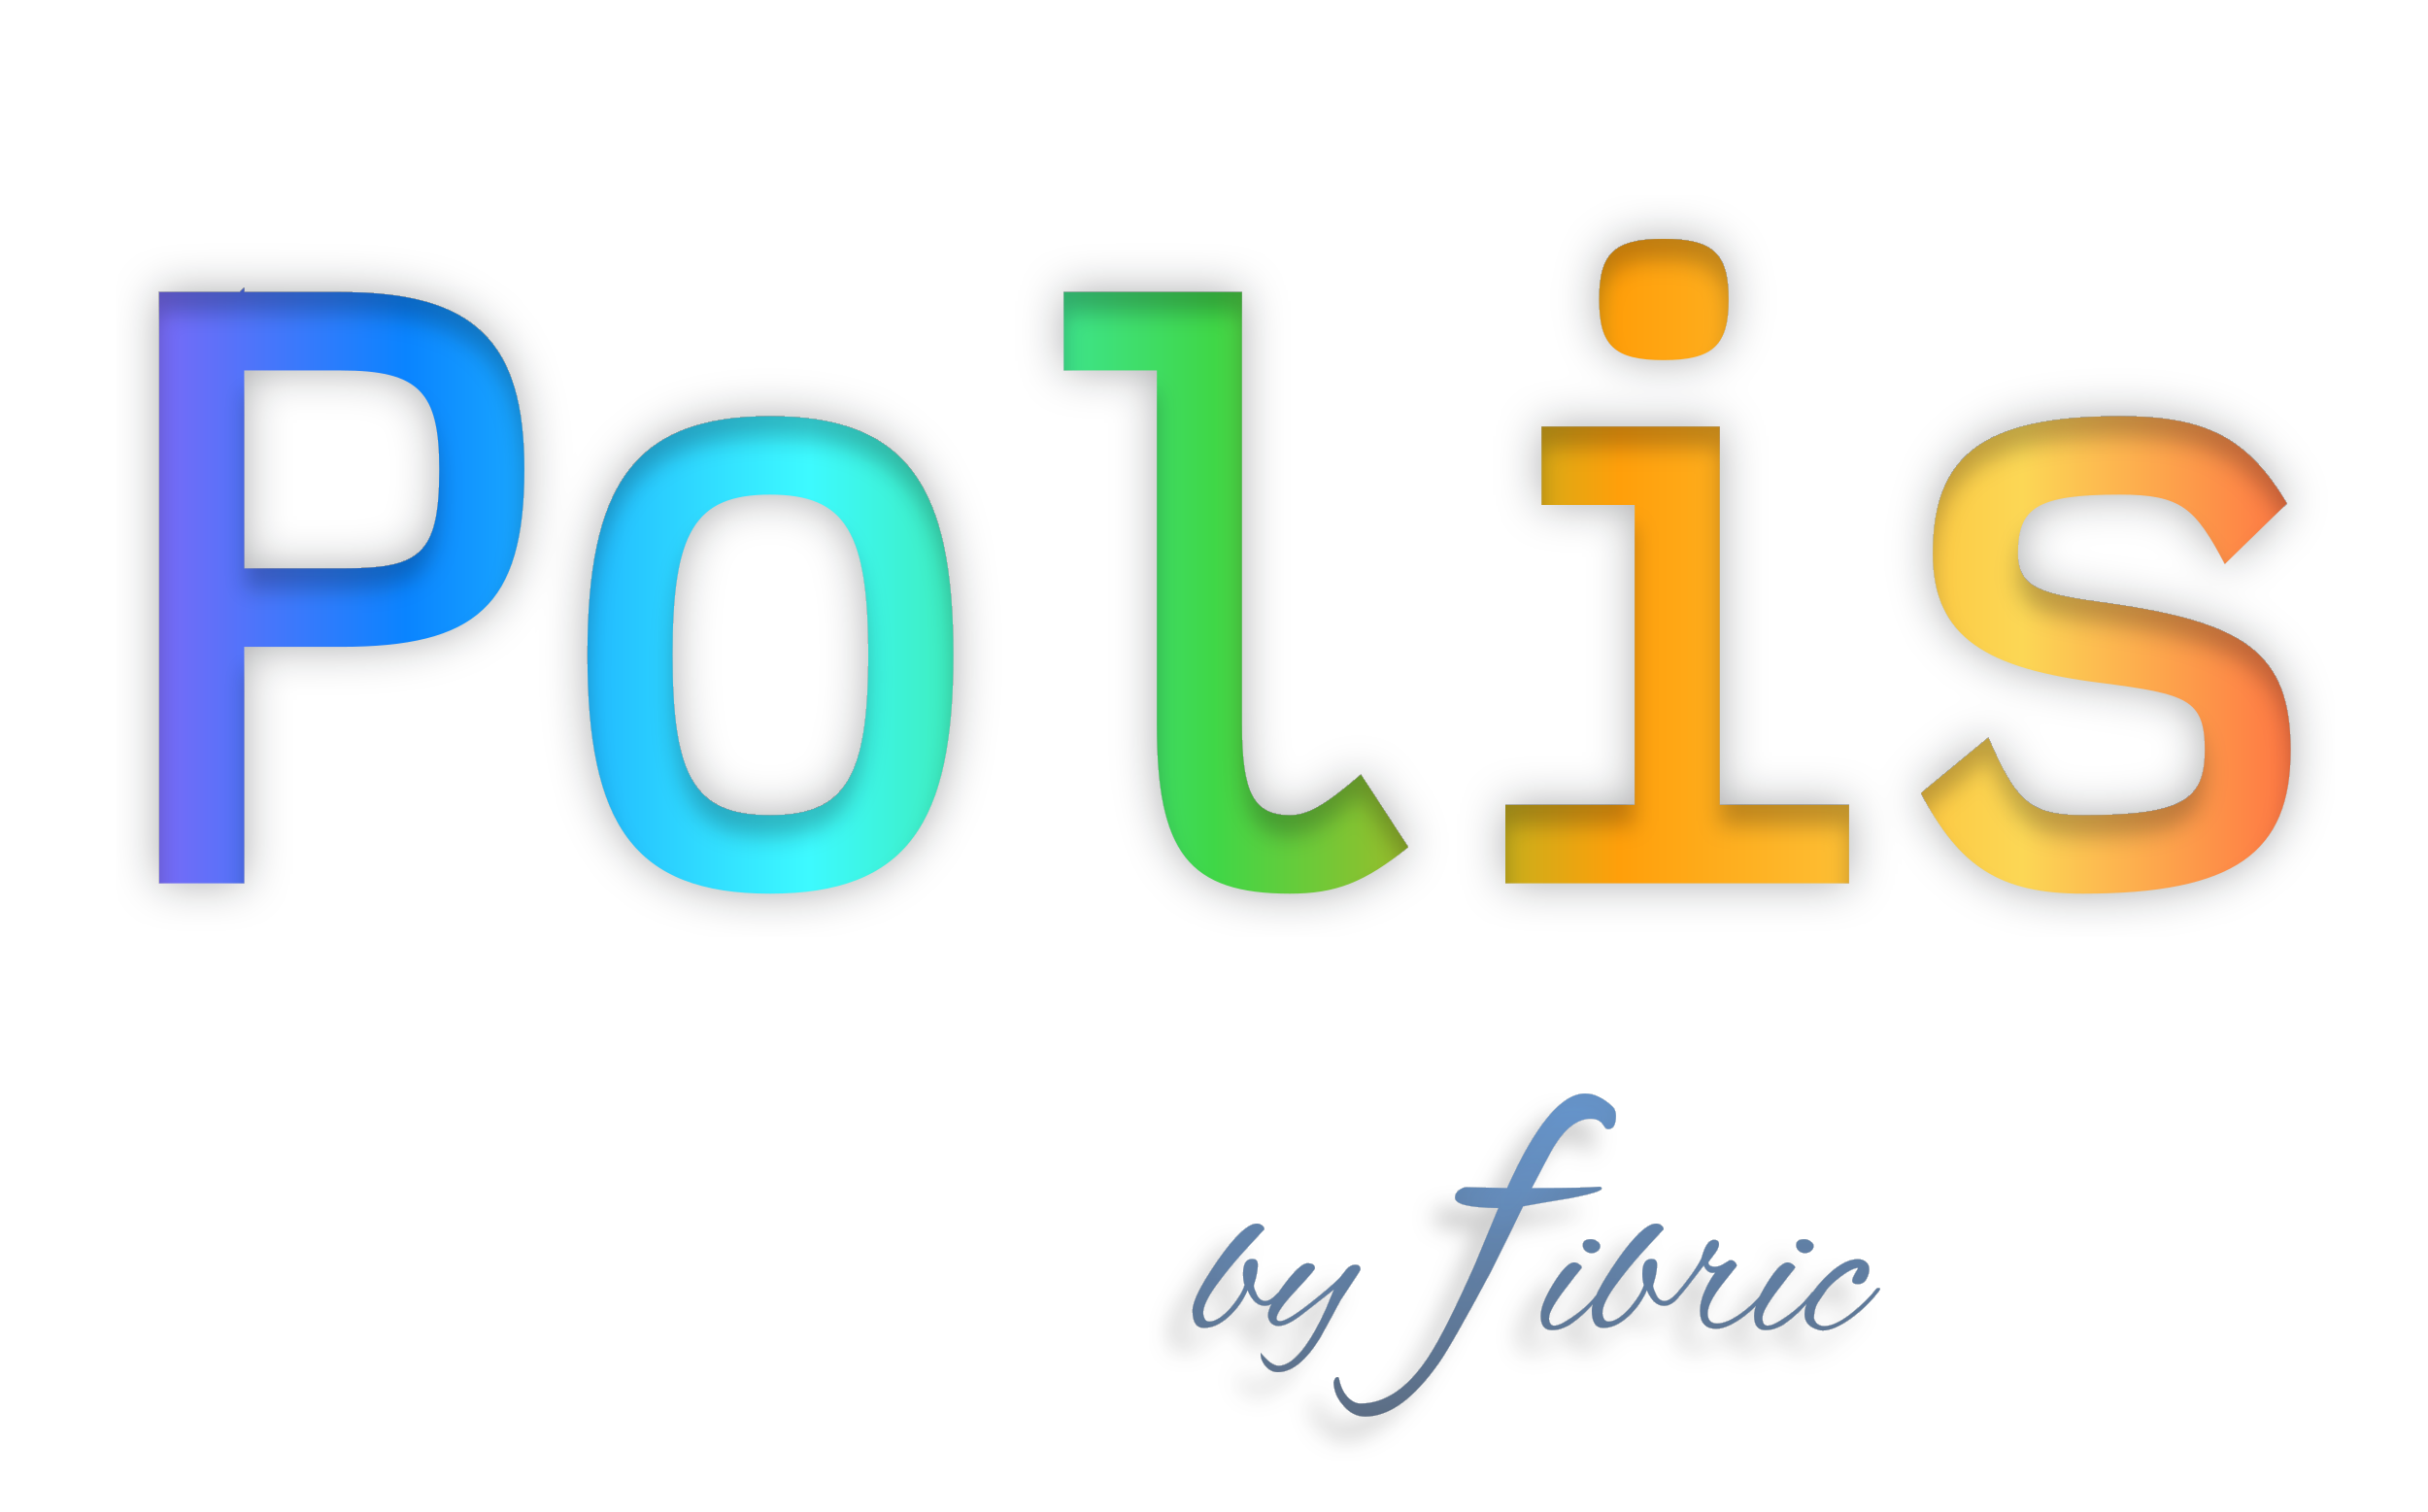
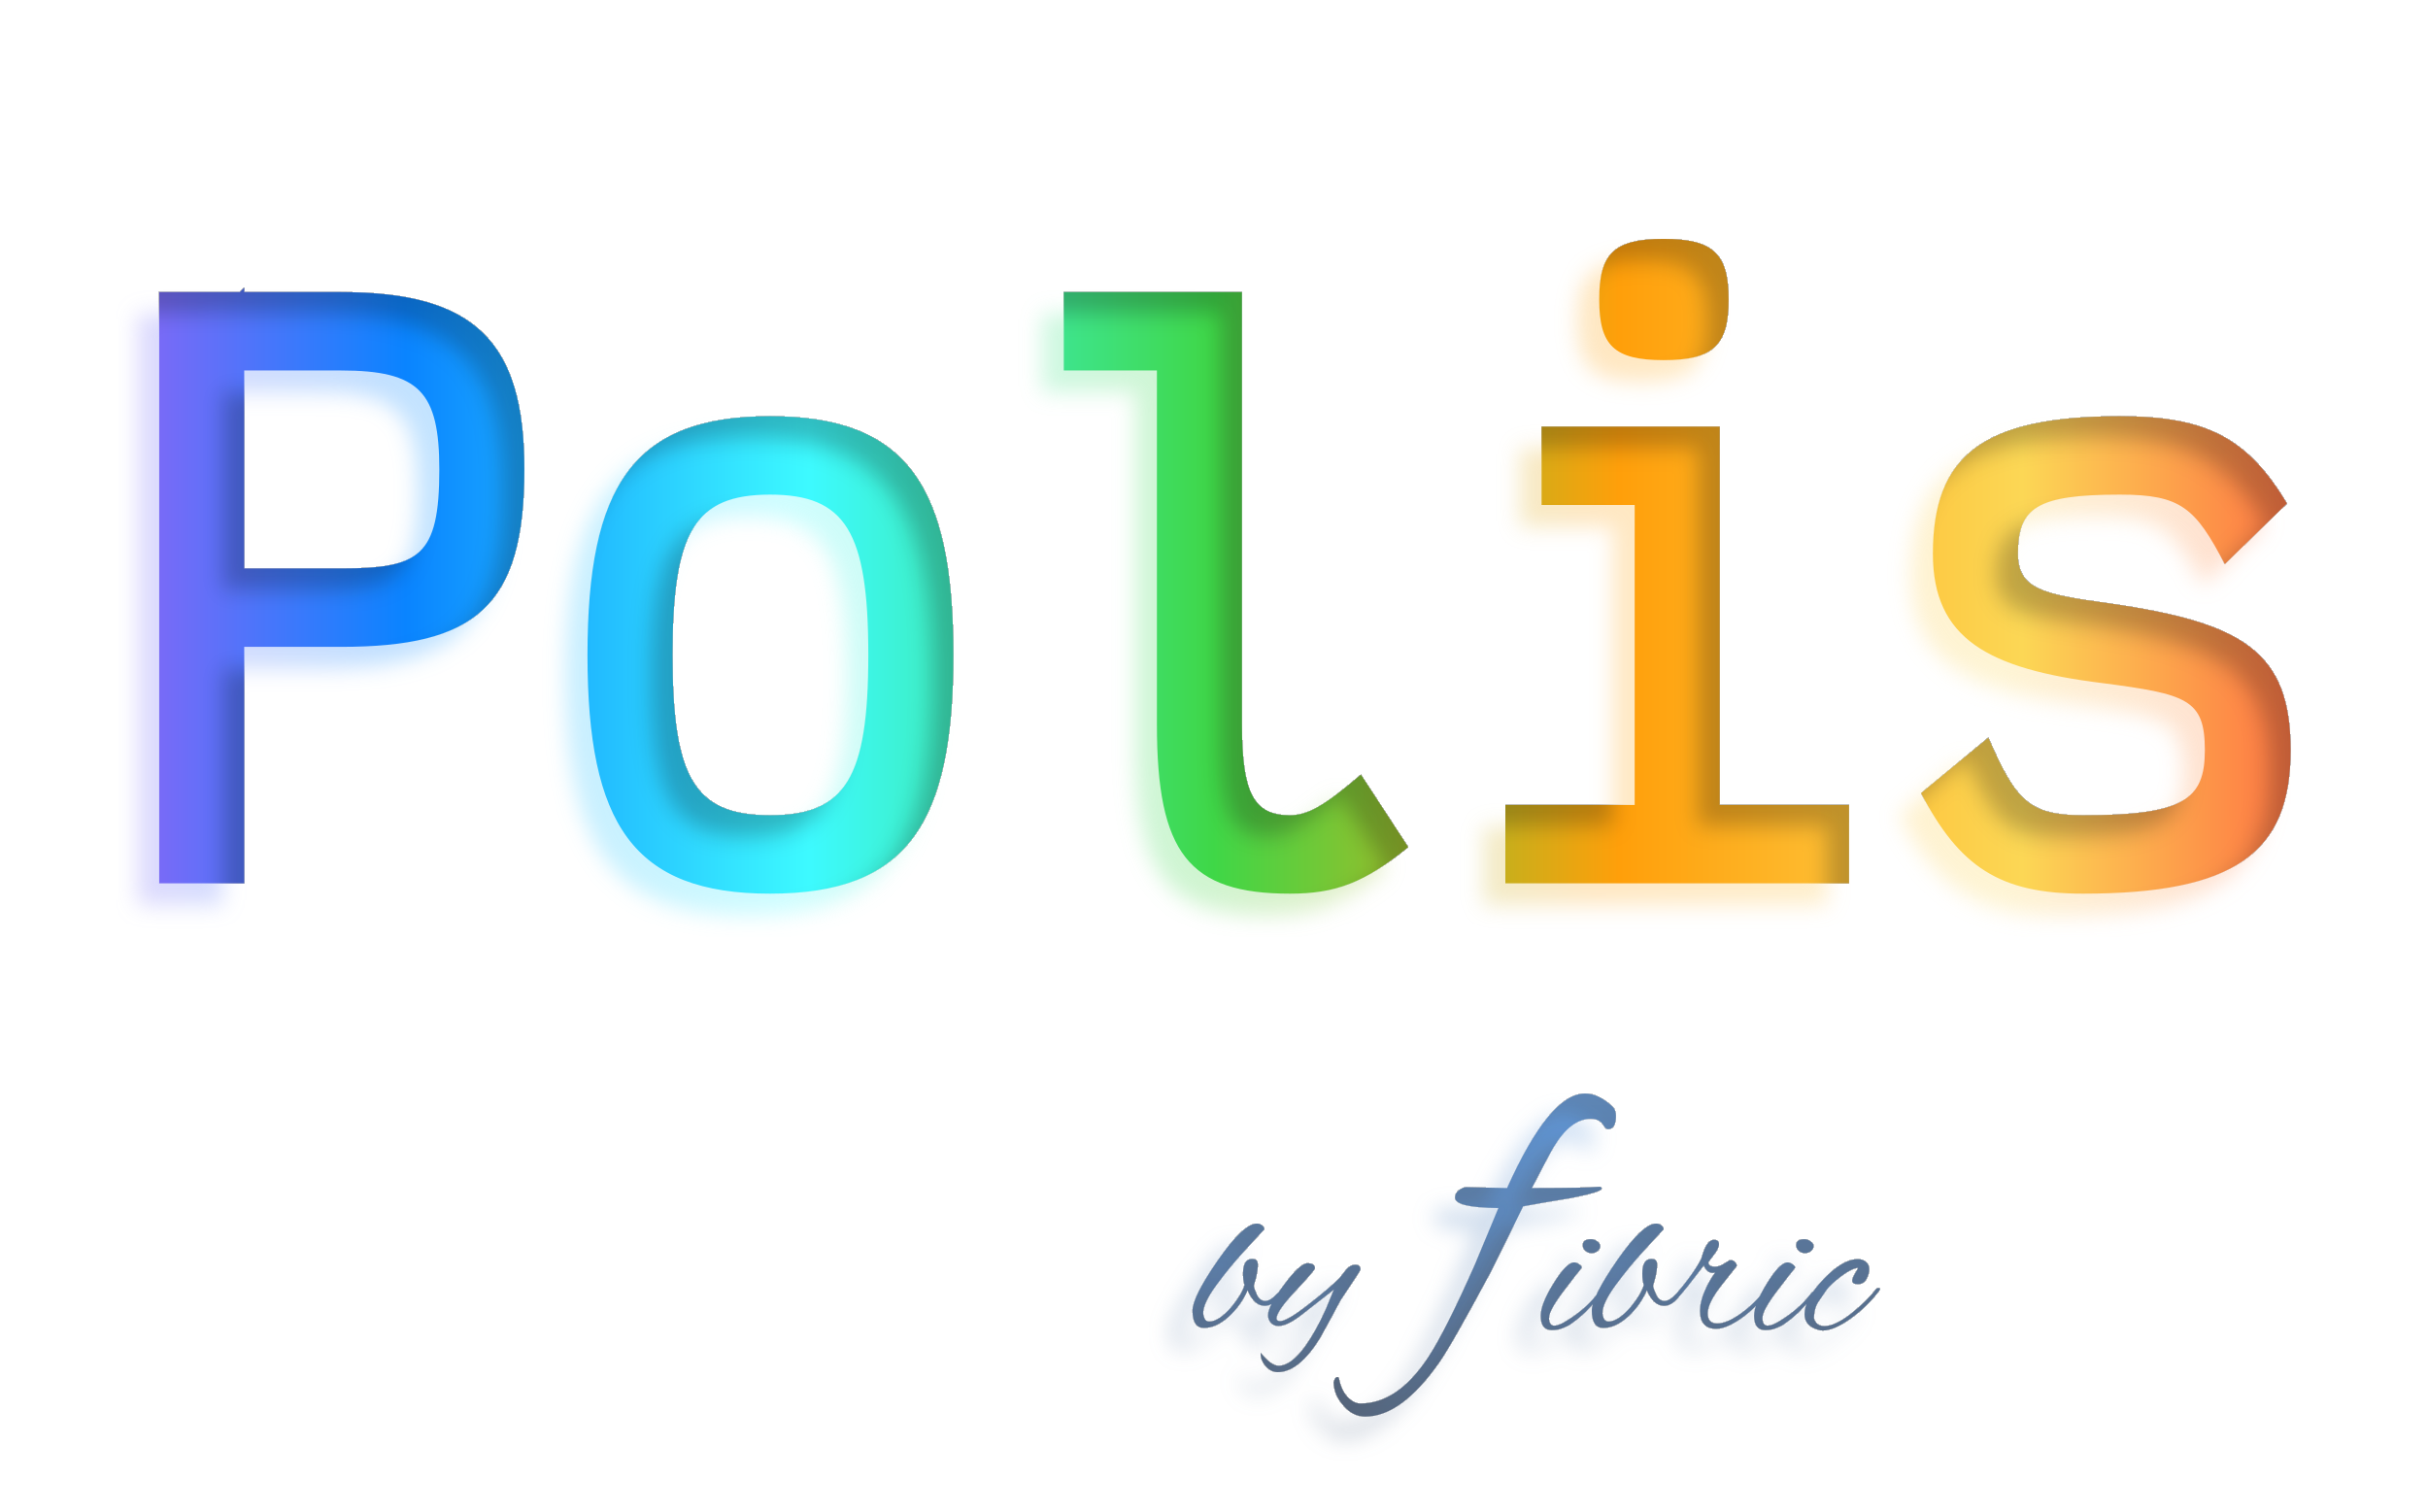
<svg xmlns="http://www.w3.org/2000/svg" width="448" height="279" viewBox="0 0 448 279" fill="none">
-   <g filter="url(#filter0_di)">
-     <path d="M45.061 53.909V53.091L44.243 53.909H29.379V163H45.061V119.364H62.925C87.606 119.364 96.743 112 96.743 86.636C96.743 63.045 87.606 53.909 62.925 53.909H45.061ZM45.061 104.909V68.364H62.925C77.379 68.364 81.061 72.318 81.061 86.636C81.061 102.727 77.379 104.909 62.925 104.909H45.061ZM142.082 164.909C167.309 164.909 175.9 152.091 175.9 120.864C175.9 89.636 167.309 76.818 142.082 76.818C116.855 76.818 108.4 89.636 108.4 120.864C108.4 152.091 116.855 164.909 142.082 164.909ZM142.082 150.454C128.173 150.454 124.082 143.636 124.082 120.864C124.082 98.091 128.173 91.273 142.082 91.273C155.991 91.273 160.218 98.091 160.218 120.864C160.218 143.636 155.991 150.454 142.082 150.454ZM238.012 164.909C246.467 164.909 251.785 162.864 259.83 156.318L251.103 142.954C244.421 148.682 241.285 150.454 238.012 150.454C231.33 150.454 229.149 146.364 229.149 133.682V53.909H196.285V68.364H213.467V133.682C213.467 157.409 219.33 164.909 238.012 164.909ZM306.942 66.454C316.079 66.454 318.942 63.727 318.942 55.273C318.942 46.818 316.079 44.091 306.942 44.091C297.806 44.091 295.079 46.818 295.079 55.273C295.079 63.727 297.806 66.454 306.942 66.454ZM317.306 78.727H284.442V93.182H301.624V148.545H277.761V163H341.17V148.545H317.306V78.727ZM384.327 164.909C412.282 164.909 422.645 157.409 422.645 138.454C422.645 120.182 413.782 114.864 388.964 111.318C376.964 109.682 372.327 108.727 372.327 102.182C372.327 93.727 375.736 91.273 391.145 91.273C402.464 91.273 405.054 93.727 410.509 104.091L421.964 92.909C414.736 80.909 407.236 76.818 391.145 76.818C365.918 76.818 356.645 84.045 356.645 102.182C356.645 117.864 366.873 123.454 387.873 126.045C403.554 128.091 406.827 129.045 406.827 138.454C406.827 147.591 402.873 150.454 384.327 150.454C374.373 150.454 371.918 147.727 366.873 136.136L354.464 146.364C361.554 160 369.054 164.909 384.327 164.909Z" fill="url(#paint0_linear)" />
+   <g opacity="0.25" filter="url(#filter0_f)">
+     <path d="M225.362 239.04C225.362 237.227 225.922 236.32 227.042 236.32C227.149 236.32 227.269 236.333 227.402 236.36C227.856 236.44 228.082 236.787 228.082 237.4C228.082 238.013 227.976 238.787 227.762 239.72C227.549 240.413 227.402 240.933 227.322 241.28C227.402 241.733 227.616 242.32 227.962 243.04C228.336 243.733 228.829 244.08 229.442 244.08C230.082 244.08 230.789 243.653 231.562 242.8C231.722 242.613 231.869 242.52 232.002 242.52C232.162 242.52 232.242 242.613 232.242 242.8C232.269 242.96 232.176 243.187 231.962 243.48C231.136 244.467 230.269 244.96 229.362 244.96C228.056 244.96 227.002 244 226.202 242.08C225.376 243.973 224.202 245.613 222.682 247C221.162 248.36 219.656 249.04 218.162 249.04C216.749 249.04 216.042 247.973 216.042 245.84C216.042 244.16 217.602 241.067 220.722 236.56C223.869 232.053 226.269 229.8 227.922 229.8C228.269 229.8 228.576 229.907 228.842 230.12C229.136 230.333 229.282 230.587 229.282 230.88C229.282 230.853 229.082 231.053 228.682 231.48C228.309 231.907 227.256 233.053 225.522 234.92C223.816 236.787 222.136 238.84 220.482 241.08C218.829 243.32 218.002 245.053 218.002 246.28C218.002 246.6 218.082 246.947 218.242 247.32C218.429 247.693 218.722 247.88 219.122 247.88C220.296 247.88 221.669 246.973 223.242 245.16C224.549 243.56 225.349 242.213 225.642 241.12C225.456 240.56 225.362 239.867 225.362 239.04ZM228.612 253.64C229.892 255.24 230.998 256.04 231.932 256.04C233.452 256.04 235.092 254.827 236.852 252.4C238.132 250.613 239.385 248.36 240.612 245.64L242.132 241.96L236.252 246.56C234.438 247.973 232.985 248.68 231.892 248.68C231.305 248.68 230.838 248.48 230.492 248.08C230.145 247.68 229.972 247.227 229.972 246.72C229.972 245.573 230.958 243.693 232.932 241.08C234.905 238.44 236.345 237.12 237.252 237.12C238.158 237.12 238.612 237.427 238.612 238.04C238.612 238.28 237.425 239.667 235.052 242.2C232.705 244.707 231.532 246.4 231.532 247.28C231.532 247.627 231.758 247.8 232.212 247.8C233.065 247.8 234.772 246.8 237.332 244.8C239.918 242.8 241.865 241.147 243.172 239.84C243.465 239.493 243.878 238.973 244.412 238.28C244.918 237.693 245.478 237.4 246.092 237.4C246.705 237.4 247.012 237.693 247.012 238.28C247.012 238.387 246.412 239.333 245.212 241.12C244.012 242.907 243.385 243.853 243.332 243.96C242.505 245.56 241.238 247.893 239.532 250.96C236.945 255.12 234.358 257.2 231.772 257.2C230.918 257.2 230.172 256.827 229.532 256.08C228.892 255.36 228.585 254.547 228.612 253.64ZM294.156 209.88C294.156 211.533 293.676 212.36 292.716 212.36C292.449 212.36 292.182 212.147 291.916 211.72C291.436 210.867 290.636 210.44 289.516 210.44C287.062 210.44 284.769 212.2 282.636 215.72C282.209 216.413 280.876 218.92 278.636 223.24H279.596C285.409 223.24 289.276 223.16 291.196 223C291.409 223.053 291.516 223.16 291.516 223.32C291.516 223.747 289.622 224.333 285.836 225.08C282.262 225.667 279.329 226.173 277.036 226.6C275.382 230.013 273.382 234.067 271.036 238.76C266.236 247.72 263.062 253.293 261.516 255.48C256.876 262.093 252.342 265.4 247.916 265.4C246.369 265.4 245.036 264.733 243.916 263.4C242.742 262.12 242.129 260.68 242.076 259.08C242.236 258.44 242.476 258.12 242.796 258.12C242.956 258.12 243.062 258.307 243.116 258.68C243.436 260.067 243.969 261.133 244.716 261.88C245.462 262.627 246.236 263 247.036 263C251.569 263 255.702 260.2 259.436 254.6C261.569 251.4 264.476 245.64 268.156 237.32L272.476 226.92C267.142 226.867 264.476 226.227 264.476 225C264.476 224.467 264.716 224.013 265.196 223.64C265.729 223.267 266.182 223.08 266.556 223.08L274.076 223.24C279.302 211.613 284.102 205.8 288.476 205.8C290.129 205.8 291.809 206.6 293.516 208.2C293.942 208.627 294.156 209.187 294.156 209.88ZM289.571 232.68C289.971 232.68 290.344 232.813 290.691 233.08C291.064 233.32 291.251 233.613 291.251 233.96C291.251 234.307 291.077 234.613 290.731 234.88C290.411 235.12 290.051 235.24 289.651 235.24C289.251 235.24 288.877 235.093 288.531 234.8C288.211 234.507 288.051 234.173 288.051 233.8C288.051 233.053 288.557 232.68 289.571 232.68ZM282.331 249.44C280.971 249.44 280.291 248.56 280.291 246.8C280.291 245.36 281.077 243.373 282.651 240.84C284.224 238.28 285.491 236.987 286.451 236.96C286.717 236.96 287.011 237.067 287.331 237.28C287.677 237.493 287.851 237.707 287.851 237.92C287.717 238.107 287.557 238.32 287.371 238.56C287.184 238.773 286.984 239.013 286.771 239.28C286.557 239.547 286.264 239.933 285.891 240.44C285.517 240.92 285.157 241.387 284.811 241.84C282.811 244.427 281.811 246.213 281.811 247.2C281.811 248.16 282.144 248.64 282.811 248.64C283.371 248.64 284.131 248.333 285.091 247.72C287.331 246.333 289.104 244.813 290.411 243.16C290.891 242.547 291.211 242.24 291.371 242.24C291.557 242.24 291.651 242.347 291.651 242.56C291.651 242.773 291.344 243.2 290.731 243.84C290.117 244.48 289.624 244.987 289.251 245.36C288.904 245.733 288.664 245.987 288.531 246.12C288.397 246.227 288.144 246.453 287.771 246.8C287.424 247.12 287.157 247.347 286.971 247.48C286.784 247.613 286.517 247.813 286.171 248.08C285.824 248.347 285.517 248.547 285.251 248.68C284.984 248.787 284.677 248.92 284.331 249.08C283.771 249.32 283.104 249.44 282.331 249.44ZM299.034 239.04C299.034 237.227 299.594 236.32 300.714 236.32C300.821 236.32 300.941 236.333 301.074 236.36C301.527 236.44 301.754 236.787 301.754 237.4C301.754 238.013 301.647 238.787 301.434 239.72C301.221 240.413 301.074 240.933 300.994 241.28C301.074 241.733 301.287 242.32 301.634 243.04C302.007 243.733 302.501 244.08 303.114 244.08C303.754 244.08 304.461 243.653 305.234 242.8C305.394 242.613 305.541 242.52 305.674 242.52C305.834 242.52 305.914 242.613 305.914 242.8C305.941 242.96 305.847 243.187 305.634 243.48C304.807 244.467 303.941 244.96 303.034 244.96C301.727 244.96 300.674 244 299.874 242.08C299.047 243.973 297.874 245.613 296.354 247C294.834 248.36 293.327 249.04 291.834 249.04C290.421 249.04 289.714 247.973 289.714 245.84C289.714 244.16 291.274 241.067 294.394 236.56C297.541 232.053 299.941 229.8 301.594 229.8C301.941 229.8 302.247 229.907 302.514 230.12C302.807 230.333 302.954 230.587 302.954 230.88C302.954 230.853 302.754 231.053 302.354 231.48C301.981 231.907 300.927 233.053 299.194 234.92C297.487 236.787 295.807 238.84 294.154 241.08C292.501 243.32 291.674 245.053 291.674 246.28C291.674 246.6 291.754 246.947 291.914 247.32C292.101 247.693 292.394 247.88 292.794 247.88C293.967 247.88 295.341 246.973 296.914 245.16C298.221 243.56 299.021 242.213 299.314 241.12C299.127 240.56 299.034 239.867 299.034 239.04ZM312.683 249.2C310.683 249.2 309.683 248.093 309.683 245.88C309.683 244.76 309.977 243.533 310.563 242.2C311.15 240.867 311.79 239.747 312.483 238.84C312.35 238.867 312.177 238.88 311.963 238.88C311.323 238.88 310.79 238.427 310.363 237.52L307.403 241.36C305.75 243.413 304.79 244.44 304.523 244.44C304.39 244.44 304.323 244.387 304.323 244.28C304.323 244.013 304.55 243.627 305.003 243.12C307.323 240.427 308.963 238.147 309.923 236.28C310.537 233.96 311.31 232.8 312.243 232.8C312.857 232.8 313.163 233.067 313.163 233.6C313.163 234.133 312.83 234.813 312.163 235.64L311.203 236.92C311.203 237.48 311.617 237.76 312.443 237.76C312.923 237.76 313.457 237.587 314.043 237.24L315.083 236.6C315.137 236.573 315.27 236.56 315.483 236.56C315.697 236.56 315.923 236.693 316.163 236.96C316.403 237.227 316.483 237.467 316.403 237.68L313.643 241.16C311.937 243.347 311.083 245.08 311.083 246.36C311.083 247.613 311.67 248.24 312.843 248.24C314.07 248.24 315.577 247.587 317.363 246.28C318.43 245.507 319.403 244.64 320.283 243.68C321.11 242.72 321.563 242.24 321.643 242.24C321.83 242.24 321.923 242.347 321.923 242.56C321.923 242.747 321.803 242.973 321.563 243.24L320.283 244.68C319.563 245.427 318.763 246.147 317.883 246.84C315.777 248.413 314.043 249.2 312.683 249.2ZM328.946 232.68C329.346 232.68 329.719 232.813 330.066 233.08C330.439 233.32 330.626 233.613 330.626 233.96C330.626 234.307 330.452 234.613 330.106 234.88C329.786 235.12 329.426 235.24 329.026 235.24C328.626 235.24 328.252 235.093 327.906 234.8C327.586 234.507 327.426 234.173 327.426 233.8C327.426 233.053 327.932 232.68 328.946 232.68ZM321.706 249.44C320.346 249.44 319.666 248.56 319.666 246.8C319.666 245.36 320.452 243.373 322.026 240.84C323.599 238.28 324.866 236.987 325.826 236.96C326.092 236.96 326.386 237.067 326.706 237.28C327.052 237.493 327.226 237.707 327.226 237.92C327.092 238.107 326.932 238.32 326.746 238.56C326.559 238.773 326.359 239.013 326.146 239.28C325.932 239.547 325.639 239.933 325.266 240.44C324.892 240.92 324.532 241.387 324.186 241.84C322.186 244.427 321.186 246.213 321.186 247.2C321.186 248.16 321.519 248.64 322.186 248.64C322.746 248.64 323.506 248.333 324.466 247.72C326.706 246.333 328.479 244.813 329.786 243.16C330.266 242.547 330.586 242.24 330.746 242.24C330.932 242.24 331.026 242.347 331.026 242.56C331.026 242.773 330.719 243.2 330.106 243.84C329.492 244.48 328.999 244.987 328.626 245.36C328.279 245.733 328.039 245.987 327.906 246.12C327.772 246.227 327.519 246.453 327.146 246.8C326.799 247.12 326.532 247.347 326.346 247.48C326.159 247.613 325.892 247.813 325.546 248.08C325.199 248.347 324.892 248.547 324.626 248.68C324.359 248.787 324.052 248.92 323.706 249.08C323.146 249.32 322.479 249.44 321.706 249.44ZM332.329 249.52C332.036 249.52 331.769 249.48 331.529 249.4C329.822 248.92 328.969 247.96 328.969 246.52C328.969 244.653 330.142 242.493 332.489 240.04C334.836 237.587 336.942 236.36 338.809 236.36C339.422 236.36 339.916 236.533 340.289 236.88C340.689 237.2 340.889 237.653 340.889 238.24C340.889 238.8 340.716 239.4 340.369 240.04C340.022 240.653 339.502 240.96 338.809 240.96C338.116 240.96 337.769 240.747 337.769 240.32C337.769 240.027 337.942 239.587 338.289 239C338.662 238.387 338.849 238.067 338.849 238.04C338.849 237.987 338.809 237.96 338.729 237.96C337.982 238.04 336.956 238.573 335.649 239.56C334.369 240.547 333.489 241.373 333.009 242.04L331.449 244.32C331.182 244.747 330.982 245.253 330.849 245.84C330.742 246.427 330.689 246.867 330.689 247.16C330.689 247.453 330.849 247.787 331.169 248.16C331.516 248.533 331.996 248.72 332.609 248.72C333.942 248.72 335.596 247.947 337.569 246.4C339.542 244.827 341.062 243.333 342.129 241.92C342.262 241.76 342.422 241.68 342.609 241.68C342.796 241.68 342.889 241.733 342.889 241.84C342.889 241.947 342.822 242.08 342.689 242.24C341.222 244.187 339.462 245.893 337.409 247.36C335.382 248.8 333.689 249.52 332.329 249.52Z" fill="url(#paint0_linear)" />
  </g>
-   <g opacity="0.8" filter="url(#filter1_di)">
-     <path d="M229.362 235.04C229.362 233.226 229.922 232.32 231.042 232.32C231.149 232.32 231.269 232.333 231.402 232.36C231.855 232.44 232.082 232.786 232.082 233.4C232.082 234.013 231.975 234.786 231.762 235.72C231.549 236.413 231.402 236.933 231.322 237.28C231.402 237.733 231.615 238.32 231.962 239.04C232.335 239.733 232.829 240.08 233.442 240.08C234.082 240.08 234.789 239.653 235.562 238.8C235.722 238.613 235.869 238.52 236.002 238.52C236.162 238.52 236.242 238.613 236.242 238.8C236.269 238.96 236.175 239.186 235.962 239.48C235.135 240.466 234.269 240.96 233.362 240.96C232.055 240.96 231.002 240 230.202 238.08C229.375 239.973 228.202 241.613 226.682 243C225.162 244.36 223.655 245.04 222.162 245.04C220.749 245.04 220.042 243.973 220.042 241.84C220.042 240.16 221.602 237.066 224.722 232.56C227.869 228.053 230.269 225.8 231.922 225.8C232.269 225.8 232.575 225.906 232.842 226.12C233.135 226.333 233.282 226.586 233.282 226.88C233.282 226.853 233.082 227.053 232.682 227.48C232.309 227.906 231.255 229.053 229.522 230.92C227.815 232.786 226.135 234.84 224.482 237.08C222.829 239.32 222.002 241.053 222.002 242.28C222.002 242.6 222.082 242.946 222.242 243.32C222.429 243.693 222.722 243.88 223.122 243.88C224.295 243.88 225.669 242.973 227.242 241.16C228.549 239.56 229.349 238.213 229.642 237.12C229.455 236.56 229.362 235.866 229.362 235.04ZM232.611 249.64C233.891 251.24 234.998 252.04 235.931 252.04C237.451 252.04 239.091 250.826 240.851 248.4C242.131 246.613 243.385 244.36 244.611 241.64L246.131 237.96L240.251 242.56C238.438 243.973 236.985 244.68 235.891 244.68C235.305 244.68 234.838 244.48 234.491 244.08C234.145 243.68 233.971 243.226 233.971 242.72C233.971 241.573 234.958 239.693 236.931 237.08C238.905 234.44 240.345 233.12 241.251 233.12C242.158 233.12 242.611 233.426 242.611 234.04C242.611 234.28 241.425 235.666 239.051 238.2C236.705 240.706 235.531 242.4 235.531 243.28C235.531 243.626 235.758 243.8 236.211 243.8C237.065 243.8 238.771 242.8 241.331 240.8C243.918 238.8 245.865 237.146 247.171 235.84C247.465 235.493 247.878 234.973 248.411 234.28C248.918 233.693 249.478 233.4 250.091 233.4C250.705 233.4 251.011 233.693 251.011 234.28C251.011 234.386 250.411 235.333 249.211 237.12C248.011 238.906 247.385 239.853 247.331 239.96C246.505 241.56 245.238 243.893 243.531 246.96C240.945 251.12 238.358 253.2 235.771 253.2C234.918 253.2 234.171 252.826 233.531 252.08C232.891 251.36 232.585 250.546 232.611 249.64ZM298.156 205.88C298.156 207.533 297.676 208.36 296.716 208.36C296.449 208.36 296.182 208.146 295.916 207.72C295.436 206.866 294.636 206.44 293.516 206.44C291.062 206.44 288.769 208.2 286.636 211.72C286.209 212.413 284.876 214.92 282.636 219.24H283.596C289.409 219.24 293.276 219.16 295.196 219C295.409 219.053 295.516 219.16 295.516 219.32C295.516 219.746 293.622 220.333 289.836 221.08C286.262 221.666 283.329 222.173 281.036 222.6C279.382 226.013 277.382 230.066 275.036 234.76C270.236 243.72 267.062 249.293 265.516 251.48C260.876 258.093 256.342 261.4 251.916 261.4C250.369 261.4 249.036 260.733 247.916 259.4C246.742 258.12 246.129 256.68 246.076 255.08C246.236 254.44 246.476 254.12 246.796 254.12C246.956 254.12 247.062 254.306 247.116 254.68C247.436 256.066 247.969 257.133 248.716 257.88C249.462 258.626 250.236 259 251.036 259C255.569 259 259.702 256.2 263.436 250.6C265.569 247.4 268.476 241.64 272.156 233.32L276.476 222.92C271.142 222.866 268.476 222.226 268.476 221C268.476 220.466 268.716 220.013 269.196 219.64C269.729 219.266 270.182 219.08 270.556 219.08L278.076 219.24C283.302 207.613 288.102 201.8 292.476 201.8C294.129 201.8 295.809 202.6 297.516 204.2C297.942 204.626 298.156 205.186 298.156 205.88ZM293.571 228.68C293.971 228.68 294.344 228.813 294.691 229.08C295.064 229.32 295.251 229.613 295.251 229.96C295.251 230.306 295.077 230.613 294.731 230.88C294.411 231.12 294.051 231.24 293.651 231.24C293.251 231.24 292.877 231.093 292.531 230.8C292.211 230.506 292.051 230.173 292.051 229.8C292.051 229.053 292.557 228.68 293.571 228.68ZM286.331 245.44C284.971 245.44 284.291 244.56 284.291 242.8C284.291 241.36 285.077 239.373 286.651 236.84C288.224 234.28 289.491 232.986 290.451 232.96C290.717 232.96 291.011 233.066 291.331 233.28C291.677 233.493 291.851 233.706 291.851 233.92C291.717 234.106 291.557 234.32 291.371 234.56C291.184 234.773 290.984 235.013 290.771 235.28C290.557 235.546 290.264 235.933 289.891 236.44C289.517 236.92 289.157 237.386 288.811 237.84C286.811 240.426 285.811 242.213 285.811 243.2C285.811 244.16 286.144 244.64 286.811 244.64C287.371 244.64 288.131 244.333 289.091 243.72C291.331 242.333 293.104 240.813 294.411 239.16C294.891 238.546 295.211 238.24 295.371 238.24C295.557 238.24 295.651 238.346 295.651 238.56C295.651 238.773 295.344 239.2 294.731 239.84C294.117 240.48 293.624 240.986 293.251 241.36C292.904 241.733 292.664 241.986 292.531 242.12C292.397 242.226 292.144 242.453 291.771 242.8C291.424 243.12 291.157 243.346 290.971 243.48C290.784 243.613 290.517 243.813 290.171 244.08C289.824 244.346 289.517 244.546 289.251 244.68C288.984 244.786 288.677 244.92 288.331 245.08C287.771 245.32 287.104 245.44 286.331 245.44ZM303.034 235.04C303.034 233.226 303.594 232.32 304.714 232.32C304.821 232.32 304.941 232.333 305.074 232.36C305.527 232.44 305.754 232.786 305.754 233.4C305.754 234.013 305.647 234.786 305.434 235.72C305.221 236.413 305.074 236.933 304.994 237.28C305.074 237.733 305.287 238.32 305.634 239.04C306.007 239.733 306.501 240.08 307.114 240.08C307.754 240.08 308.461 239.653 309.234 238.8C309.394 238.613 309.541 238.52 309.674 238.52C309.834 238.52 309.914 238.613 309.914 238.8C309.941 238.96 309.847 239.186 309.634 239.48C308.807 240.466 307.941 240.96 307.034 240.96C305.727 240.96 304.674 240 303.874 238.08C303.047 239.973 301.874 241.613 300.354 243C298.834 244.36 297.327 245.04 295.834 245.04C294.421 245.04 293.714 243.973 293.714 241.84C293.714 240.16 295.274 237.066 298.394 232.56C301.541 228.053 303.941 225.8 305.594 225.8C305.941 225.8 306.247 225.906 306.514 226.12C306.807 226.333 306.954 226.586 306.954 226.88C306.954 226.853 306.754 227.053 306.354 227.48C305.981 227.906 304.927 229.053 303.194 230.92C301.487 232.786 299.807 234.84 298.154 237.08C296.501 239.32 295.674 241.053 295.674 242.28C295.674 242.6 295.754 242.946 295.914 243.32C296.101 243.693 296.394 243.88 296.794 243.88C297.967 243.88 299.341 242.973 300.914 241.16C302.221 239.56 303.021 238.213 303.314 237.12C303.127 236.56 303.034 235.866 303.034 235.04ZM316.683 245.2C314.683 245.2 313.683 244.093 313.683 241.88C313.683 240.76 313.977 239.533 314.563 238.2C315.15 236.866 315.79 235.746 316.483 234.84C316.35 234.866 316.177 234.88 315.963 234.88C315.323 234.88 314.79 234.426 314.363 233.52L311.403 237.36C309.75 239.413 308.79 240.44 308.523 240.44C308.39 240.44 308.323 240.386 308.323 240.28C308.323 240.013 308.55 239.626 309.003 239.12C311.323 236.426 312.963 234.146 313.923 232.28C314.537 229.96 315.31 228.8 316.243 228.8C316.857 228.8 317.163 229.066 317.163 229.6C317.163 230.133 316.83 230.813 316.163 231.64L315.203 232.92C315.203 233.48 315.617 233.76 316.443 233.76C316.923 233.76 317.457 233.586 318.043 233.24L319.083 232.6C319.137 232.573 319.27 232.56 319.483 232.56C319.697 232.56 319.923 232.693 320.163 232.96C320.403 233.226 320.483 233.466 320.403 233.68L317.643 237.16C315.937 239.346 315.083 241.08 315.083 242.36C315.083 243.613 315.67 244.24 316.843 244.24C318.07 244.24 319.577 243.586 321.363 242.28C322.43 241.506 323.403 240.64 324.283 239.68C325.11 238.72 325.563 238.24 325.643 238.24C325.83 238.24 325.923 238.346 325.923 238.56C325.923 238.746 325.803 238.973 325.563 239.24L324.283 240.68C323.563 241.426 322.763 242.146 321.883 242.84C319.777 244.413 318.043 245.2 316.683 245.2ZM332.946 228.68C333.346 228.68 333.719 228.813 334.066 229.08C334.439 229.32 334.626 229.613 334.626 229.96C334.626 230.306 334.452 230.613 334.106 230.88C333.786 231.12 333.426 231.24 333.026 231.24C332.626 231.24 332.252 231.093 331.906 230.8C331.586 230.506 331.426 230.173 331.426 229.8C331.426 229.053 331.932 228.68 332.946 228.68ZM325.706 245.44C324.346 245.44 323.666 244.56 323.666 242.8C323.666 241.36 324.452 239.373 326.026 236.84C327.599 234.28 328.866 232.986 329.826 232.96C330.092 232.96 330.386 233.066 330.706 233.28C331.052 233.493 331.226 233.706 331.226 233.92C331.092 234.106 330.932 234.32 330.746 234.56C330.559 234.773 330.359 235.013 330.146 235.28C329.932 235.546 329.639 235.933 329.266 236.44C328.892 236.92 328.532 237.386 328.186 237.84C326.186 240.426 325.186 242.213 325.186 243.2C325.186 244.16 325.519 244.64 326.186 244.64C326.746 244.64 327.506 244.333 328.466 243.72C330.706 242.333 332.479 240.813 333.786 239.16C334.266 238.546 334.586 238.24 334.746 238.24C334.932 238.24 335.026 238.346 335.026 238.56C335.026 238.773 334.719 239.2 334.106 239.84C333.492 240.48 332.999 240.986 332.626 241.36C332.279 241.733 332.039 241.986 331.906 242.12C331.772 242.226 331.519 242.453 331.146 242.8C330.799 243.12 330.532 243.346 330.346 243.48C330.159 243.613 329.892 243.813 329.546 244.08C329.199 244.346 328.892 244.546 328.626 244.68C328.359 244.786 328.052 244.92 327.706 245.08C327.146 245.32 326.479 245.44 325.706 245.44ZM336.329 245.52C336.036 245.52 335.769 245.48 335.529 245.4C333.822 244.92 332.969 243.96 332.969 242.52C332.969 240.653 334.142 238.493 336.489 236.04C338.836 233.586 340.942 232.36 342.809 232.36C343.422 232.36 343.916 232.533 344.289 232.88C344.689 233.2 344.889 233.653 344.889 234.24C344.889 234.8 344.716 235.4 344.369 236.04C344.022 236.653 343.502 236.96 342.809 236.96C342.116 236.96 341.769 236.746 341.769 236.32C341.769 236.026 341.942 235.586 342.289 235C342.662 234.386 342.849 234.066 342.849 234.04C342.849 233.986 342.809 233.96 342.729 233.96C341.982 234.04 340.956 234.573 339.649 235.56C338.369 236.546 337.489 237.373 337.009 238.04L335.449 240.32C335.182 240.746 334.982 241.253 334.849 241.84C334.742 242.426 334.689 242.866 334.689 243.16C334.689 243.453 334.849 243.786 335.169 244.16C335.516 244.533 335.996 244.72 336.609 244.72C337.942 244.72 339.596 243.946 341.569 242.4C343.542 240.826 345.062 239.333 346.129 237.92C346.262 237.76 346.422 237.68 346.609 237.68C346.796 237.68 346.889 237.733 346.889 237.84C346.889 237.946 346.822 238.08 346.689 238.24C345.222 240.186 343.462 241.893 341.409 243.36C339.382 244.8 337.689 245.52 336.329 245.52Z" fill="url(#paint1_linear)" />
+   <g opacity="0.8" filter="url(#filter1_i)">
+     <path d="M229.362 235.04C229.362 233.227 229.922 232.32 231.042 232.32C231.149 232.32 231.269 232.333 231.402 232.36C231.856 232.44 232.082 232.787 232.082 233.4C232.082 234.013 231.976 234.787 231.762 235.72C231.549 236.413 231.402 236.933 231.322 237.28C231.402 237.733 231.616 238.32 231.962 239.04C232.336 239.733 232.829 240.08 233.442 240.08C234.082 240.08 234.789 239.653 235.562 238.8C235.722 238.613 235.869 238.52 236.002 238.52C236.162 238.52 236.242 238.613 236.242 238.8C236.269 238.96 236.176 239.187 235.962 239.48C235.136 240.467 234.269 240.96 233.362 240.96C232.056 240.96 231.002 240 230.202 238.08C229.376 239.973 228.202 241.613 226.682 243C225.162 244.36 223.656 245.04 222.162 245.04C220.749 245.04 220.042 243.973 220.042 241.84C220.042 240.16 221.602 237.067 224.722 232.56C227.869 228.053 230.269 225.8 231.922 225.8C232.269 225.8 232.576 225.907 232.842 226.12C233.136 226.333 233.282 226.587 233.282 226.88C233.282 226.853 233.082 227.053 232.682 227.48C232.309 227.907 231.256 229.053 229.522 230.92C227.816 232.787 226.136 234.84 224.482 237.08C222.829 239.32 222.002 241.053 222.002 242.28C222.002 242.6 222.082 242.947 222.242 243.32C222.429 243.693 222.722 243.88 223.122 243.88C224.296 243.88 225.669 242.973 227.242 241.16C228.549 239.56 229.349 238.213 229.642 237.12C229.456 236.56 229.362 235.867 229.362 235.04ZM232.612 249.64C233.892 251.24 234.998 252.04 235.932 252.04C237.452 252.04 239.092 250.827 240.852 248.4C242.132 246.613 243.385 244.36 244.612 241.64L246.132 237.96L240.252 242.56C238.438 243.973 236.985 244.68 235.892 244.68C235.305 244.68 234.838 244.48 234.492 244.08C234.145 243.68 233.972 243.227 233.972 242.72C233.972 241.573 234.958 239.693 236.932 237.08C238.905 234.44 240.345 233.12 241.252 233.12C242.158 233.12 242.612 233.427 242.612 234.04C242.612 234.28 241.425 235.667 239.052 238.2C236.705 240.707 235.532 242.4 235.532 243.28C235.532 243.627 235.758 243.8 236.212 243.8C237.065 243.8 238.772 242.8 241.332 240.8C243.918 238.8 245.865 237.147 247.172 235.84C247.465 235.493 247.878 234.973 248.412 234.28C248.918 233.693 249.478 233.4 250.092 233.4C250.705 233.4 251.012 233.693 251.012 234.28C251.012 234.387 250.412 235.333 249.212 237.12C248.012 238.907 247.385 239.853 247.332 239.96C246.505 241.56 245.238 243.893 243.532 246.96C240.945 251.12 238.358 253.2 235.772 253.2C234.918 253.2 234.172 252.827 233.532 252.08C232.892 251.36 232.585 250.547 232.612 249.64ZM298.156 205.88C298.156 207.533 297.676 208.36 296.716 208.36C296.449 208.36 296.182 208.147 295.916 207.72C295.436 206.867 294.636 206.44 293.516 206.44C291.062 206.44 288.769 208.2 286.636 211.72C286.209 212.413 284.876 214.92 282.636 219.24H283.596C289.409 219.24 293.276 219.16 295.196 219C295.409 219.053 295.516 219.16 295.516 219.32C295.516 219.747 293.622 220.333 289.836 221.08C286.262 221.667 283.329 222.173 281.036 222.6C279.382 226.013 277.382 230.067 275.036 234.76C270.236 243.72 267.062 249.293 265.516 251.48C260.876 258.093 256.342 261.4 251.916 261.4C250.369 261.4 249.036 260.733 247.916 259.4C246.742 258.12 246.129 256.68 246.076 255.08C246.236 254.44 246.476 254.12 246.796 254.12C246.956 254.12 247.062 254.307 247.116 254.68C247.436 256.067 247.969 257.133 248.716 257.88C249.462 258.627 250.236 259 251.036 259C255.569 259 259.702 256.2 263.436 250.6C265.569 247.4 268.476 241.64 272.156 233.32L276.476 222.92C271.142 222.867 268.476 222.227 268.476 221C268.476 220.467 268.716 220.013 269.196 219.64C269.729 219.267 270.182 219.08 270.556 219.08L278.076 219.24C283.302 207.613 288.102 201.8 292.476 201.8C294.129 201.8 295.809 202.6 297.516 204.2C297.942 204.627 298.156 205.187 298.156 205.88ZM293.571 228.68C293.971 228.68 294.344 228.813 294.691 229.08C295.064 229.32 295.251 229.613 295.251 229.96C295.251 230.307 295.077 230.613 294.731 230.88C294.411 231.12 294.051 231.24 293.651 231.24C293.251 231.24 292.877 231.093 292.531 230.8C292.211 230.507 292.051 230.173 292.051 229.8C292.051 229.053 292.557 228.68 293.571 228.68ZM286.331 245.44C284.971 245.44 284.291 244.56 284.291 242.8C284.291 241.36 285.077 239.373 286.651 236.84C288.224 234.28 289.491 232.987 290.451 232.96C290.717 232.96 291.011 233.067 291.331 233.28C291.677 233.493 291.851 233.707 291.851 233.92C291.717 234.107 291.557 234.32 291.371 234.56C291.184 234.773 290.984 235.013 290.771 235.28C290.557 235.547 290.264 235.933 289.891 236.44C289.517 236.92 289.157 237.387 288.811 237.84C286.811 240.427 285.811 242.213 285.811 243.2C285.811 244.16 286.144 244.64 286.811 244.64C287.371 244.64 288.131 244.333 289.091 243.72C291.331 242.333 293.104 240.813 294.411 239.16C294.891 238.547 295.211 238.24 295.371 238.24C295.557 238.24 295.651 238.347 295.651 238.56C295.651 238.773 295.344 239.2 294.731 239.84C294.117 240.48 293.624 240.987 293.251 241.36C292.904 241.733 292.664 241.987 292.531 242.12C292.397 242.227 292.144 242.453 291.771 242.8C291.424 243.12 291.157 243.347 290.971 243.48C290.784 243.613 290.517 243.813 290.171 244.08C289.824 244.347 289.517 244.547 289.251 244.68C288.984 244.787 288.677 244.92 288.331 245.08C287.771 245.32 287.104 245.44 286.331 245.44ZM303.034 235.04C303.034 233.227 303.594 232.32 304.714 232.32C304.821 232.32 304.941 232.333 305.074 232.36C305.527 232.44 305.754 232.787 305.754 233.4C305.754 234.013 305.647 234.787 305.434 235.72C305.221 236.413 305.074 236.933 304.994 237.28C305.074 237.733 305.287 238.32 305.634 239.04C306.007 239.733 306.501 240.08 307.114 240.08C307.754 240.08 308.461 239.653 309.234 238.8C309.394 238.613 309.541 238.52 309.674 238.52C309.834 238.52 309.914 238.613 309.914 238.8C309.941 238.96 309.847 239.187 309.634 239.48C308.807 240.467 307.941 240.96 307.034 240.96C305.727 240.96 304.674 240 303.874 238.08C303.047 239.973 301.874 241.613 300.354 243C298.834 244.36 297.327 245.04 295.834 245.04C294.421 245.04 293.714 243.973 293.714 241.84C293.714 240.16 295.274 237.067 298.394 232.56C301.541 228.053 303.941 225.8 305.594 225.8C305.941 225.8 306.247 225.907 306.514 226.12C306.807 226.333 306.954 226.587 306.954 226.88C306.954 226.853 306.754 227.053 306.354 227.48C305.981 227.907 304.927 229.053 303.194 230.92C301.487 232.787 299.807 234.84 298.154 237.08C296.501 239.32 295.674 241.053 295.674 242.28C295.674 242.6 295.754 242.947 295.914 243.32C296.101 243.693 296.394 243.88 296.794 243.88C297.967 243.88 299.341 242.973 300.914 241.16C302.221 239.56 303.021 238.213 303.314 237.12C303.127 236.56 303.034 235.867 303.034 235.04ZM316.683 245.2C314.683 245.2 313.683 244.093 313.683 241.88C313.683 240.76 313.977 239.533 314.563 238.2C315.15 236.867 315.79 235.747 316.483 234.84C316.35 234.867 316.177 234.88 315.963 234.88C315.323 234.88 314.79 234.427 314.363 233.52L311.403 237.36C309.75 239.413 308.79 240.44 308.523 240.44C308.39 240.44 308.323 240.387 308.323 240.28C308.323 240.013 308.55 239.627 309.003 239.12C311.323 236.427 312.963 234.147 313.923 232.28C314.537 229.96 315.31 228.8 316.243 228.8C316.857 228.8 317.163 229.067 317.163 229.6C317.163 230.133 316.83 230.813 316.163 231.64L315.203 232.92C315.203 233.48 315.617 233.76 316.443 233.76C316.923 233.76 317.457 233.587 318.043 233.24L319.083 232.6C319.137 232.573 319.27 232.56 319.483 232.56C319.697 232.56 319.923 232.693 320.163 232.96C320.403 233.227 320.483 233.467 320.403 233.68L317.643 237.16C315.937 239.347 315.083 241.08 315.083 242.36C315.083 243.613 315.67 244.24 316.843 244.24C318.07 244.24 319.577 243.587 321.363 242.28C322.43 241.507 323.403 240.64 324.283 239.68C325.11 238.72 325.563 238.24 325.643 238.24C325.83 238.24 325.923 238.347 325.923 238.56C325.923 238.747 325.803 238.973 325.563 239.24L324.283 240.68C323.563 241.427 322.763 242.147 321.883 242.84C319.777 244.413 318.043 245.2 316.683 245.2ZM332.946 228.68C333.346 228.68 333.719 228.813 334.066 229.08C334.439 229.32 334.626 229.613 334.626 229.96C334.626 230.307 334.452 230.613 334.106 230.88C333.786 231.12 333.426 231.24 333.026 231.24C332.626 231.24 332.252 231.093 331.906 230.8C331.586 230.507 331.426 230.173 331.426 229.8C331.426 229.053 331.932 228.68 332.946 228.68ZM325.706 245.44C324.346 245.44 323.666 244.56 323.666 242.8C323.666 241.36 324.452 239.373 326.026 236.84C327.599 234.28 328.866 232.987 329.826 232.96C330.092 232.96 330.386 233.067 330.706 233.28C331.052 233.493 331.226 233.707 331.226 233.92C331.092 234.107 330.932 234.32 330.746 234.56C330.559 234.773 330.359 235.013 330.146 235.28C329.932 235.547 329.639 235.933 329.266 236.44C328.892 236.92 328.532 237.387 328.186 237.84C326.186 240.427 325.186 242.213 325.186 243.2C325.186 244.16 325.519 244.64 326.186 244.64C326.746 244.64 327.506 244.333 328.466 243.72C330.706 242.333 332.479 240.813 333.786 239.16C334.266 238.547 334.586 238.24 334.746 238.24C334.932 238.24 335.026 238.347 335.026 238.56C335.026 238.773 334.719 239.2 334.106 239.84C333.492 240.48 332.999 240.987 332.626 241.36C332.279 241.733 332.039 241.987 331.906 242.12C331.772 242.227 331.519 242.453 331.146 242.8C330.799 243.12 330.532 243.347 330.346 243.48C330.159 243.613 329.892 243.813 329.546 244.08C329.199 244.347 328.892 244.547 328.626 244.68C328.359 244.787 328.052 244.92 327.706 245.08C327.146 245.32 326.479 245.44 325.706 245.44ZM336.329 245.52C336.036 245.52 335.769 245.48 335.529 245.4C333.822 244.92 332.969 243.96 332.969 242.52C332.969 240.653 334.142 238.493 336.489 236.04C338.836 233.587 340.942 232.36 342.809 232.36C343.422 232.36 343.916 232.533 344.289 232.88C344.689 233.2 344.889 233.653 344.889 234.24C344.889 234.8 344.716 235.4 344.369 236.04C344.022 236.653 343.502 236.96 342.809 236.96C342.116 236.96 341.769 236.747 341.769 236.32C341.769 236.027 341.942 235.587 342.289 235C342.662 234.387 342.849 234.067 342.849 234.04C342.849 233.987 342.809 233.96 342.729 233.96C341.982 234.04 340.956 234.573 339.649 235.56C338.369 236.547 337.489 237.373 337.009 238.04L335.449 240.32C335.182 240.747 334.982 241.253 334.849 241.84C334.742 242.427 334.689 242.867 334.689 243.16C334.689 243.453 334.849 243.787 335.169 244.16C335.516 244.533 335.996 244.72 336.609 244.72C337.942 244.72 339.596 243.947 341.569 242.4C343.542 240.827 345.062 239.333 346.129 237.92C346.262 237.76 346.422 237.68 346.609 237.68C346.796 237.68 346.889 237.733 346.889 237.84C346.889 237.947 346.822 238.08 346.689 238.24C345.222 240.187 343.462 241.893 341.409 243.36C339.382 244.8 337.689 245.52 336.329 245.52Z" fill="url(#paint1_linear)" />
+   </g>
+   <g opacity="0.25" filter="url(#filter2_f)">
+     <path d="M41.061 57.909V57.091L40.243 57.909H25.379V167H41.061V123.364H58.925C83.606 123.364 92.743 116 92.743 90.637C92.743 67.046 83.606 57.909 58.925 57.909H41.061ZM41.061 108.909V72.364H58.925C73.379 72.364 77.061 76.319 77.061 90.637C77.061 106.728 73.379 108.909 58.925 108.909H41.061ZM138.082 168.909C163.309 168.909 171.9 156.091 171.9 124.864C171.9 93.637 163.309 80.819 138.082 80.819C112.855 80.819 104.4 93.637 104.4 124.864C104.4 156.091 112.855 168.909 138.082 168.909ZM138.082 154.455C124.173 154.455 120.082 147.637 120.082 124.864C120.082 102.091 124.173 95.273 138.082 95.273C151.991 95.273 156.218 102.091 156.218 124.864C156.218 147.637 151.991 154.455 138.082 154.455ZM234.012 168.909C242.467 168.909 247.785 166.864 255.83 160.319L247.103 146.955C240.421 152.682 237.285 154.455 234.012 154.455C227.33 154.455 225.149 150.364 225.149 137.682V57.909H192.285V72.364H209.467V137.682C209.467 161.409 215.331 168.909 234.012 168.909ZM302.943 70.455C312.079 70.455 314.943 67.728 314.943 59.273C314.943 50.819 312.079 48.091 302.943 48.091C293.806 48.091 291.079 50.819 291.079 59.273C291.079 67.728 293.806 70.455 302.943 70.455ZM313.306 82.728H280.443V97.182H297.624V152.546H273.761V167H337.17V152.546H313.306V82.728ZM380.327 168.909C408.282 168.909 418.645 161.409 418.645 142.455C418.645 124.182 409.782 118.864 384.964 115.319C372.964 113.682 368.327 112.728 368.327 106.182C368.327 97.728 371.736 95.273 387.145 95.273C398.464 95.273 401.055 97.728 406.509 108.091L417.964 96.909C410.736 84.909 403.236 80.819 387.145 80.819C361.918 80.819 352.645 88.046 352.645 106.182C352.645 121.864 362.873 127.455 383.873 130.046C399.555 132.091 402.827 133.046 402.827 142.455C402.827 151.591 398.873 154.455 380.327 154.455C370.373 154.455 367.918 151.728 362.873 140.137L350.464 150.364C357.555 164 365.055 168.909 380.327 168.909Z" fill="url(#paint2_linear)" />
+   </g>
+   <g filter="url(#filter3_i)">
+     <path d="M45.061 53.909V53.091L44.243 53.909H29.379V163H45.061V119.364H62.925C87.606 119.364 96.743 112 96.743 86.637C96.743 63.046 87.606 53.909 62.925 53.909H45.061ZM45.061 104.909V68.364H62.925C77.379 68.364 81.061 72.319 81.061 86.637C81.061 102.728 77.379 104.909 62.925 104.909H45.061ZM142.082 164.909C167.309 164.909 175.9 152.091 175.9 120.864C175.9 89.637 167.309 76.819 142.082 76.819C116.855 76.819 108.4 89.637 108.4 120.864C108.4 152.091 116.855 164.909 142.082 164.909ZM142.082 150.455C128.173 150.455 124.082 143.637 124.082 120.864C124.082 98.091 128.173 91.273 142.082 91.273C155.991 91.273 160.218 98.091 160.218 120.864C160.218 143.637 155.991 150.455 142.082 150.455ZM238.012 164.909C246.467 164.909 251.785 162.864 259.83 156.319L251.103 142.955C244.421 148.682 241.285 150.455 238.012 150.455C231.33 150.455 229.149 146.364 229.149 133.682V53.909H196.285V68.364H213.467V133.682C213.467 157.409 219.331 164.909 238.012 164.909ZM306.943 66.455C316.079 66.455 318.943 63.728 318.943 55.273C318.943 46.819 316.079 44.091 306.943 44.091C297.806 44.091 295.079 46.819 295.079 55.273C295.079 63.728 297.806 66.455 306.943 66.455ZM317.306 78.728H284.443V93.182H301.624V148.546H277.761V163H341.17V148.546H317.306V78.728ZM384.327 164.909C412.282 164.909 422.645 157.409 422.645 138.455C422.645 120.182 413.782 114.864 388.964 111.319C376.964 109.682 372.327 108.728 372.327 102.182C372.327 93.728 375.736 91.273 391.145 91.273C402.464 91.273 405.055 93.728 410.509 104.091L421.964 92.909C414.736 80.909 407.236 76.819 391.145 76.819C365.918 76.819 356.645 84.046 356.645 102.182C356.645 117.864 366.873 123.455 387.873 126.046C403.555 128.091 406.827 129.046 406.827 138.455C406.827 147.591 402.873 150.455 384.327 150.455C374.373 150.455 371.918 147.728 366.873 136.137L354.464 146.364C361.555 160 369.055 164.909 384.327 164.909Z" fill="url(#paint3_linear)" />
  </g>
  <defs>
-     <filter id="filter0_di" x="21.379" y="36.091" width="409.266" height="136.818" filterUnits="userSpaceOnUse" color-interpolation-filters="sRGB">
+     <filter id="filter0_f" x="212.042" y="201.8" width="134.847" height="67.6" filterUnits="userSpaceOnUse" color-interpolation-filters="sRGB">
      <feFlood flood-opacity="0" result="BackgroundImageFix" />
-       <feColorMatrix in="SourceAlpha" type="matrix" values="0 0 0 0 0 0 0 0 0 0 0 0 0 0 0 0 0 0 127 0" />
-       <feOffset />
-       <feGaussianBlur stdDeviation="4" />
-       <feColorMatrix type="matrix" values="0 0 0 0 0.031 0 0 0 0 0.043 0 0 0 0 0.059 0 0 0 0.33 0" />
-       <feBlend mode="normal" in2="BackgroundImageFix" result="effect1_dropShadow" />
-       <feBlend mode="normal" in="SourceGraphic" in2="effect1_dropShadow" result="shape" />
+       <feBlend mode="normal" in="SourceGraphic" in2="BackgroundImageFix" result="shape" />
+       <feGaussianBlur stdDeviation="2" result="effect1_foregroundBlur" />
+     </filter>
+     <filter id="filter1_i" x="216.042" y="201.8" width="130.847" height="63.6" filterUnits="userSpaceOnUse" color-interpolation-filters="sRGB">
+       <feFlood flood-opacity="0" result="BackgroundImageFix" />
+       <feBlend mode="normal" in="SourceGraphic" in2="BackgroundImageFix" result="shape" />
      <feColorMatrix in="SourceAlpha" type="matrix" values="0 0 0 0 0 0 0 0 0 0 0 0 0 0 0 0 0 0 127 0" result="hardAlpha" />
-       <feOffset dy="4" />
+       <feOffset dx="-4" dy="4" />
+       <feGaussianBlur stdDeviation="2" />
+       <feComposite in2="hardAlpha" operator="arithmetic" k2="-1" k3="1" />
+       <feColorMatrix type="matrix" values="0 0 0 0 0 0 0 0 0 0 0 0 0 0 0 0 0 0 0.25 0" />
+       <feBlend mode="normal" in2="shape" result="effect1_innerShadow" />
+     </filter>
+     <filter id="filter2_f" x="21.379" y="44.091" width="401.266" height="128.818" filterUnits="userSpaceOnUse" color-interpolation-filters="sRGB">
+       <feFlood flood-opacity="0" result="BackgroundImageFix" />
+       <feBlend mode="normal" in="SourceGraphic" in2="BackgroundImageFix" result="shape" />
+       <feGaussianBlur stdDeviation="2" result="effect1_foregroundBlur" />
+     </filter>
+     <filter id="filter3_i" x="25.379" y="44.091" width="397.266" height="124.818" filterUnits="userSpaceOnUse" color-interpolation-filters="sRGB">
+       <feFlood flood-opacity="0" result="BackgroundImageFix" />
+       <feBlend mode="normal" in="SourceGraphic" in2="BackgroundImageFix" result="shape" />
+       <feColorMatrix in="SourceAlpha" type="matrix" values="0 0 0 0 0 0 0 0 0 0 0 0 0 0 0 0 0 0 127 0" result="hardAlpha" />
+       <feOffset dx="-4" dy="4" />
      <feGaussianBlur stdDeviation="2" />
      <feComposite in2="hardAlpha" operator="arithmetic" k2="-1" k3="1" />
      <feColorMatrix type="matrix" values="0 0 0 0 0.031 0 0 0 0 0.043 0 0 0 0 0.059 0 0 0 0.25 0" />
-       <feBlend mode="normal" in2="shape" result="effect2_innerShadow" />
+       <feBlend mode="normal" in2="shape" result="effect1_innerShadow" />
    </filter>
-     <filter id="filter1_di" x="212.042" y="201.799" width="134.847" height="67.6" filterUnits="userSpaceOnUse" color-interpolation-filters="sRGB">
-       <feFlood flood-opacity="0" result="BackgroundImageFix" />
-       <feColorMatrix in="SourceAlpha" type="matrix" values="0 0 0 0 0 0 0 0 0 0 0 0 0 0 0 0 0 0 127 0" />
-       <feOffset dx="-4" dy="4" />
-       <feGaussianBlur stdDeviation="2" />
-       <feColorMatrix type="matrix" values="0 0 0 0 0 0 0 0 0 0 0 0 0 0 0 0 0 0 0.25 0" />
-       <feBlend mode="normal" in2="BackgroundImageFix" result="effect1_dropShadow" />
-       <feBlend mode="normal" in="SourceGraphic" in2="effect1_dropShadow" result="shape" />
-       <feColorMatrix in="SourceAlpha" type="matrix" values="0 0 0 0 0 0 0 0 0 0 0 0 0 0 0 0 0 0 127 0" result="hardAlpha" />
-       <feOffset />
-       <feGaussianBlur stdDeviation="4" />
-       <feComposite in2="hardAlpha" operator="arithmetic" k2="-1" k3="1" />
-       <feColorMatrix type="matrix" values="0 0 0 0 0.125 0 0 0 0 0.169 0 0 0 0 0.192 0 0 0 0.25 0" />
-       <feBlend mode="normal" in2="shape" result="effect2_innerShadow" />
-     </filter>
-     <linearGradient id="paint0_linear" x1="448" y1="105" x2="-1.33786e-05" y2="105" gradientUnits="userSpaceOnUse">
+     <linearGradient id="paint0_linear" x1="270.5" y1="183" x2="270.5" y2="283" gradientUnits="userSpaceOnUse">
+       <stop stop-color="#4A9EFF" />
+       <stop offset="1" stop-color="#344055" />
+       <stop offset="1" stop-color="#161C23" />
+     </linearGradient>
+     <linearGradient id="paint1_linear" x1="274.5" y1="179" x2="274.5" y2="279" gradientUnits="userSpaceOnUse">
+       <stop stop-color="#4A9EFF" />
+       <stop offset="1" stop-color="#344055" />
+       <stop offset="1" stop-color="#161C23" />
+     </linearGradient>
+     <linearGradient id="paint2_linear" x1="444" y1="109" x2="-4" y2="109" gradientUnits="userSpaceOnUse">
      <stop stop-color="#FF453A" />
      <stop offset="0.167" stop-color="#FCD755" />
      <stop offset="0.333" stop-color="#FF9F0A" />
      <stop offset="0.5" stop-color="#3FD747" />
      <stop offset="0.667" stop-color="#3DFAFF" />
      <stop offset="0.833" stop-color="#0A84FF" />
      <stop offset="1" stop-color="#BF5AF2" />
    </linearGradient>
-     <linearGradient id="paint1_linear" x1="274.5" y1="179" x2="274.5" y2="279" gradientUnits="userSpaceOnUse">
-       <stop stop-color="#4A9EFF" />
-       <stop offset="1" stop-color="#344055" />
-       <stop offset="1" stop-color="#161C23" />
+     <linearGradient id="paint3_linear" x1="448" y1="105" x2="7.81741e-05" y2="105" gradientUnits="userSpaceOnUse">
+       <stop stop-color="#FF453A" />
+       <stop offset="0.167" stop-color="#FCD755" />
+       <stop offset="0.333" stop-color="#FF9F0A" />
+       <stop offset="0.5" stop-color="#3FD747" />
+       <stop offset="0.667" stop-color="#3DFAFF" />
+       <stop offset="0.833" stop-color="#0A84FF" />
+       <stop offset="1" stop-color="#BF5AF2" />
    </linearGradient>
  </defs>
</svg>
